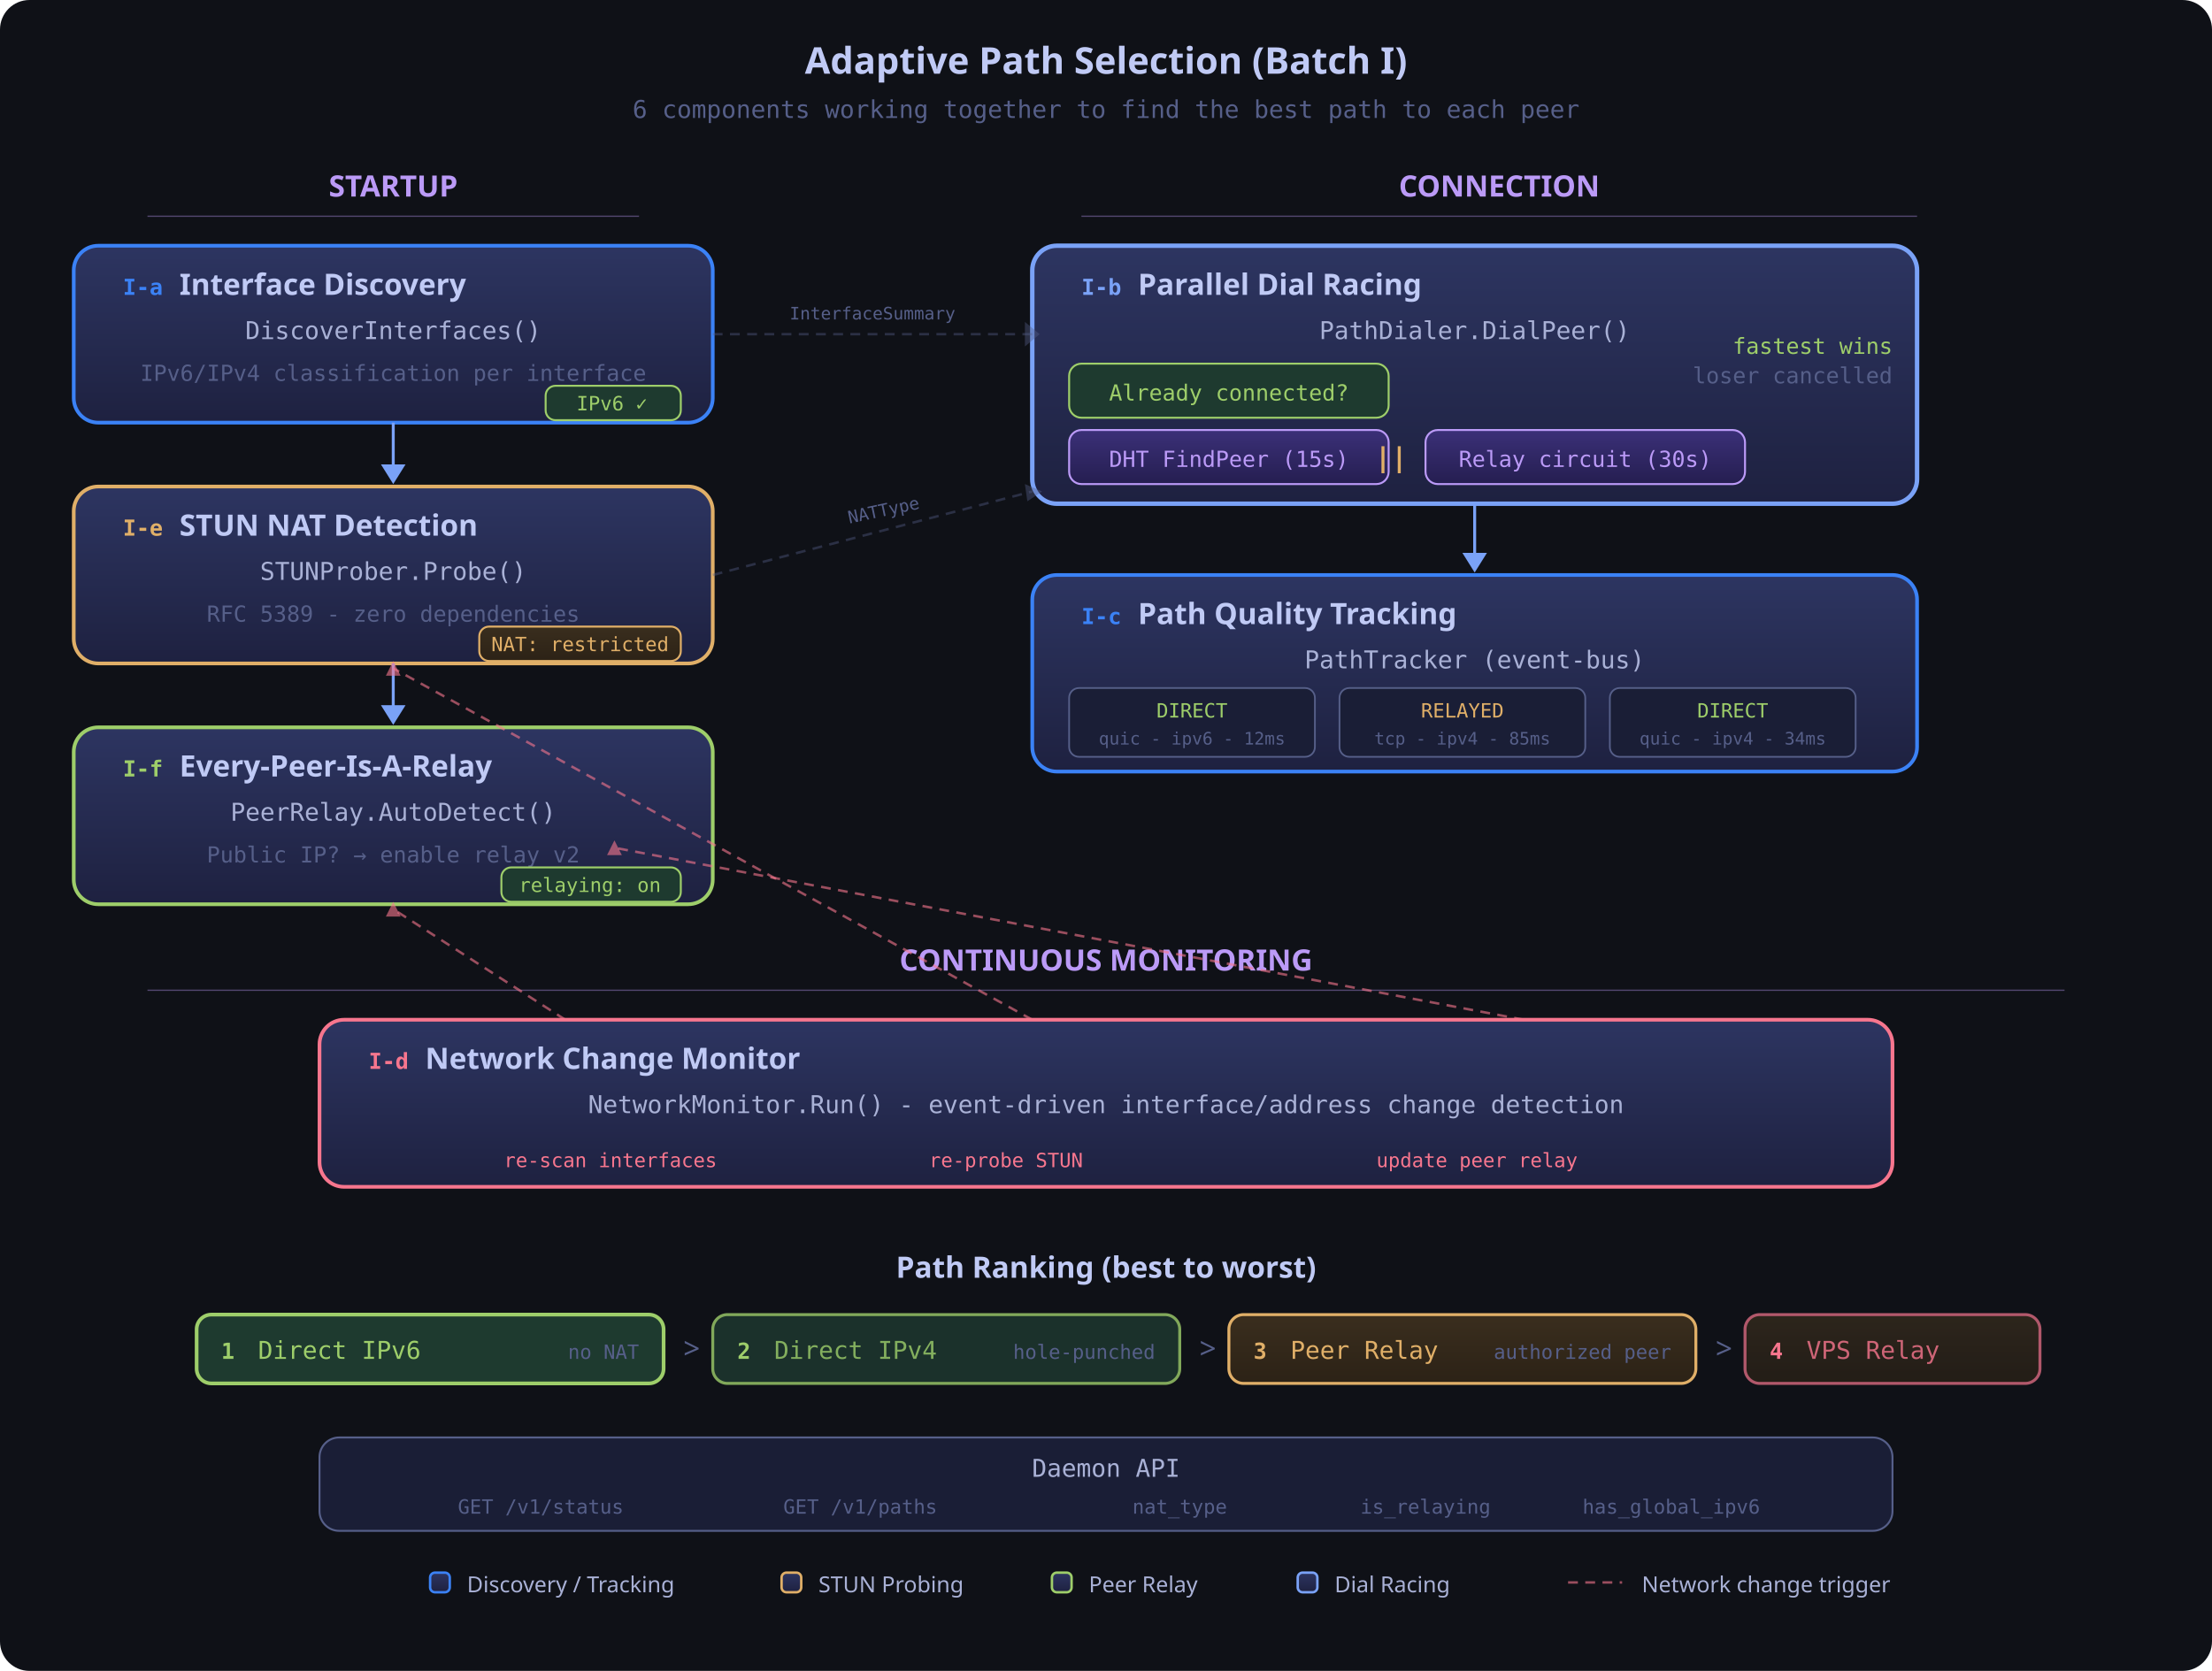
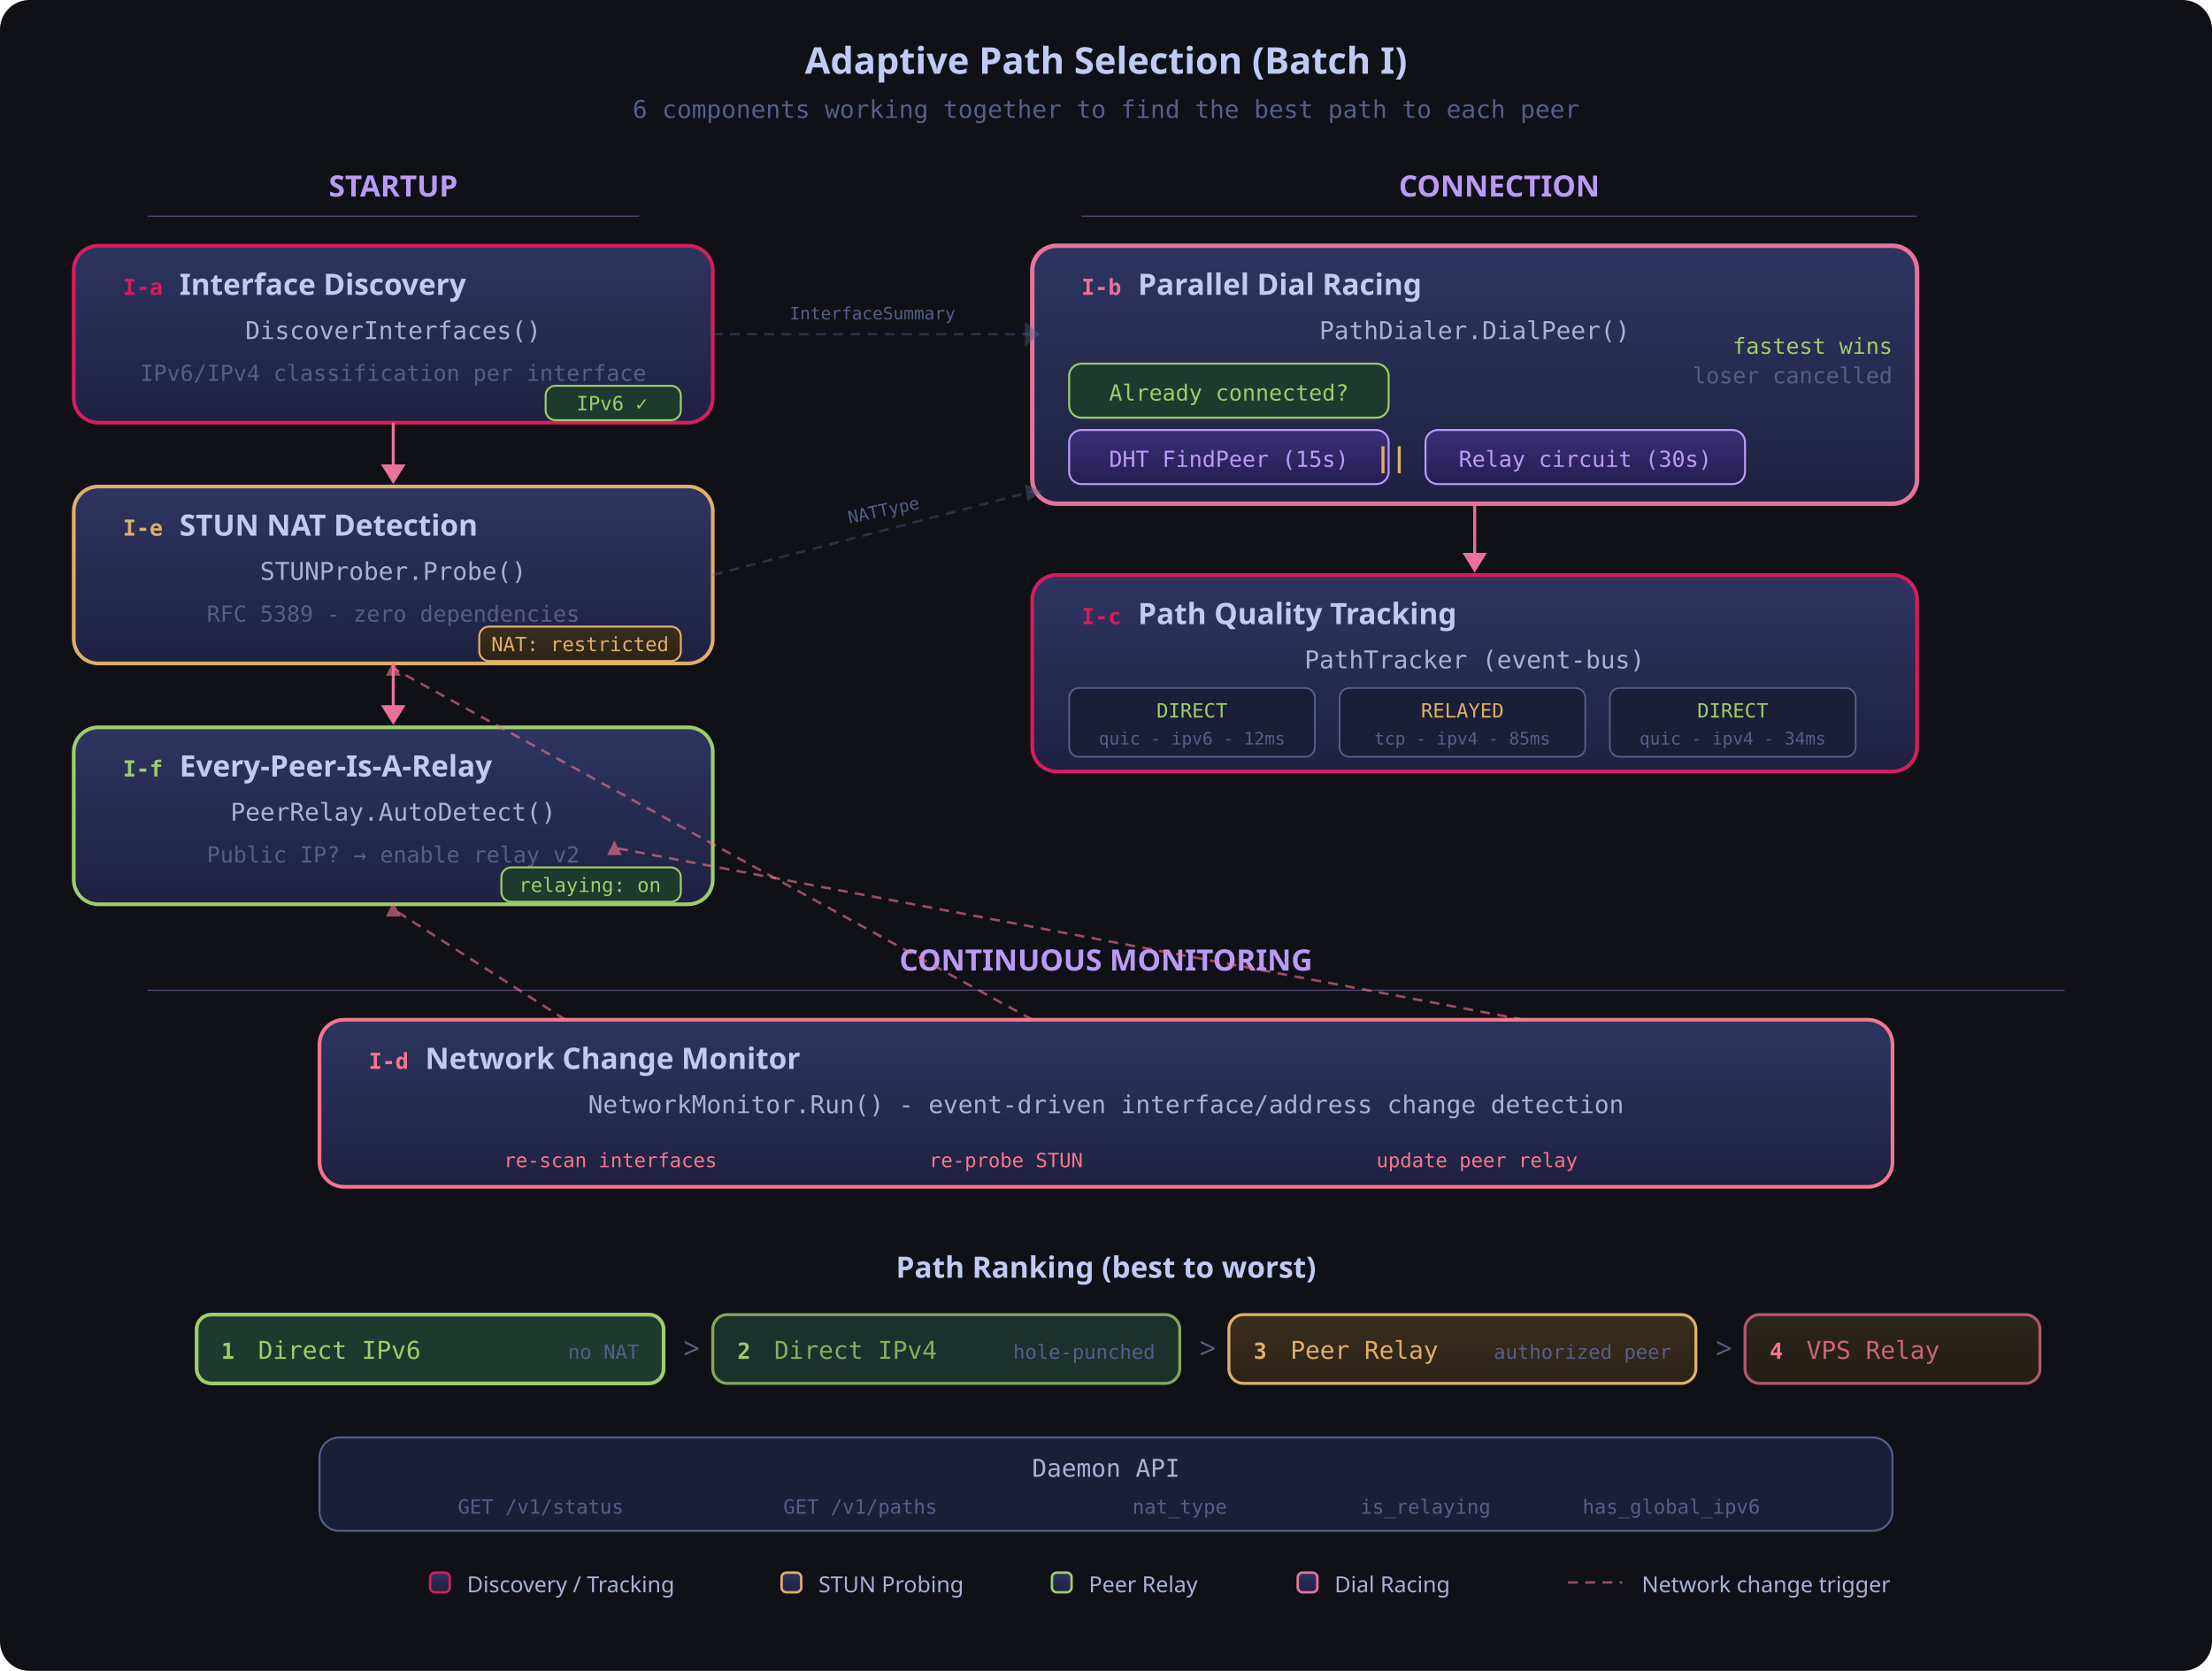
<svg xmlns="http://www.w3.org/2000/svg" viewBox="0 0 900 680" width="900" height="680">
  <defs>
    <linearGradient id="nodeFill" x1="0%" y1="0%" x2="0%" y2="100%">
      <stop offset="0%" style="stop-color:#2d3561;stop-opacity:1" />
      <stop offset="100%" style="stop-color:#1e2140;stop-opacity:1" />
    </linearGradient>
    <linearGradient id="relayFill" x1="0%" y1="0%" x2="0%" y2="100%">
      <stop offset="0%" style="stop-color:#3b3078;stop-opacity:1" />
      <stop offset="100%" style="stop-color:#251e50;stop-opacity:1" />
    </linearGradient>
    <linearGradient id="greenFill" x1="0%" y1="0%" x2="0%" y2="100%">
      <stop offset="0%" style="stop-color:#1e3a2f;stop-opacity:1" />
      <stop offset="100%" style="stop-color:#162c24;stop-opacity:1" />
    </linearGradient>
    <linearGradient id="amberFill" x1="0%" y1="0%" x2="0%" y2="100%">
      <stop offset="0%" style="stop-color:#3a2e1e;stop-opacity:1" />
      <stop offset="100%" style="stop-color:#2c2216;stop-opacity:1" />
    </linearGradient>
    <filter id="glow">
      <feGaussianBlur stdDeviation="3" result="coloredBlur" />
      <feMerge>
        <feMergeNode in="coloredBlur" />
        <feMergeNode in="SourceGraphic" />
      </feMerge>
    </filter>
  </defs>
  <rect width="900" height="680" rx="12" fill="#0f1117" />
  <text x="450" y="30" font-family="system-ui, sans-serif" font-size="15" fill="#c0caf5" text-anchor="middle" font-weight="700">Adaptive Path Selection (Batch I)</text>
  <text x="450" y="48" font-family="SF Mono, monospace" font-size="10" fill="#565f89" text-anchor="middle">6 components working together to find the best path to each peer</text>
  <text x="160" y="80" font-family="system-ui, sans-serif" font-size="12" fill="#bb9af7" text-anchor="middle" font-weight="600">STARTUP</text>
  <line x1="60" y1="88" x2="260" y2="88" stroke="#bb9af7" stroke-width="0.5" opacity="0.4" />
-   <rect x="30" y="100" width="260" height="72" rx="10" fill="url(#nodeFill)" stroke="#3b82f6" stroke-width="1.5" />
-   <text x="50" y="120" font-family="SF Mono, monospace" font-size="9" fill="#3b82f6" font-weight="700">I-a</text>
+   <rect x="30" y="100" width="260" height="72" rx="10" fill="url(#nodeFill)" stroke="#da1c5c" stroke-width="1.5" />
+   <text x="50" y="120" font-family="SF Mono, monospace" font-size="9" fill="#da1c5c" font-weight="700">I-a</text>
  <text x="73" y="120" font-family="system-ui, sans-serif" font-size="12" fill="#c0caf5" font-weight="600">Interface Discovery</text>
  <text x="160" y="138" font-family="SF Mono, monospace" font-size="10" fill="#a9b1d6" text-anchor="middle">DiscoverInterfaces()</text>
  <text x="160" y="155" font-family="SF Mono, monospace" font-size="9" fill="#565f89" text-anchor="middle">IPv6/IPv4 classification per interface</text>
  <rect x="222" y="157" width="55" height="14" rx="4" fill="#1e3a2f" stroke="#9ece6a" stroke-width="0.8" />
  <text x="249" y="167" font-family="SF Mono, monospace" font-size="8" fill="#9ece6a" text-anchor="middle">IPv6 ✓</text>
-   <line x1="160" y1="172" x2="160" y2="192" stroke="#7aa2f7" stroke-width="1.2" />
-   <polygon points="155,189 165,189 160,197" fill="#7aa2f7" />
+   <line x1="160" y1="172" x2="160" y2="192" stroke="#e8729a" stroke-width="1.2" />
+   <polygon points="155,189 165,189 160,197" fill="#e8729a" />
  <rect x="30" y="198" width="260" height="72" rx="10" fill="url(#nodeFill)" stroke="#e0af68" stroke-width="1.5" />
  <text x="50" y="218" font-family="SF Mono, monospace" font-size="9" fill="#e0af68" font-weight="700">I-e</text>
  <text x="73" y="218" font-family="system-ui, sans-serif" font-size="12" fill="#c0caf5" font-weight="600">STUN NAT Detection</text>
  <text x="160" y="236" font-family="SF Mono, monospace" font-size="10" fill="#a9b1d6" text-anchor="middle">STUNProber.Probe()</text>
  <text x="160" y="253" font-family="SF Mono, monospace" font-size="9" fill="#565f89" text-anchor="middle">RFC 5389 - zero dependencies</text>
  <rect x="195" y="255" width="82" height="14" rx="4" fill="url(#amberFill)" stroke="#e0af68" stroke-width="0.8" />
  <text x="236" y="265" font-family="SF Mono, monospace" font-size="8" fill="#e0af68" text-anchor="middle">NAT: restricted</text>
-   <line x1="160" y1="270" x2="160" y2="290" stroke="#7aa2f7" stroke-width="1.2" />
-   <polygon points="155,287 165,287 160,295" fill="#7aa2f7" />
+   <line x1="160" y1="270" x2="160" y2="290" stroke="#e8729a" stroke-width="1.2" />
+   <polygon points="155,287 165,287 160,295" fill="#e8729a" />
  <rect x="30" y="296" width="260" height="72" rx="10" fill="url(#nodeFill)" stroke="#9ece6a" stroke-width="1.5" />
  <text x="50" y="316" font-family="SF Mono, monospace" font-size="9" fill="#9ece6a" font-weight="700">I-f</text>
  <text x="73" y="316" font-family="system-ui, sans-serif" font-size="12" fill="#c0caf5" font-weight="600">Every-Peer-Is-A-Relay</text>
  <text x="160" y="334" font-family="SF Mono, monospace" font-size="10" fill="#a9b1d6" text-anchor="middle">PeerRelay.AutoDetect()</text>
  <text x="160" y="351" font-family="SF Mono, monospace" font-size="9" fill="#565f89" text-anchor="middle">Public IP? → enable relay v2</text>
  <rect x="204" y="353" width="73" height="14" rx="4" fill="#1e3a2f" stroke="#9ece6a" stroke-width="0.8" />
  <text x="240" y="363" font-family="SF Mono, monospace" font-size="8" fill="#9ece6a" text-anchor="middle">relaying: on</text>
  <text x="610" y="80" font-family="system-ui, sans-serif" font-size="12" fill="#bb9af7" text-anchor="middle" font-weight="600">CONNECTION</text>
  <line x1="440" y1="88" x2="780" y2="88" stroke="#bb9af7" stroke-width="0.5" opacity="0.4" />
-   <rect x="420" y="100" width="360" height="105" rx="10" fill="url(#nodeFill)" stroke="#7aa2f7" stroke-width="1.8" />
-   <text x="440" y="120" font-family="SF Mono, monospace" font-size="9" fill="#7aa2f7" font-weight="700">I-b</text>
+   <rect x="420" y="100" width="360" height="105" rx="10" fill="url(#nodeFill)" stroke="#e8729a" stroke-width="1.8" />
+   <text x="440" y="120" font-family="SF Mono, monospace" font-size="9" fill="#e8729a" font-weight="700">I-b</text>
  <text x="463" y="120" font-family="system-ui, sans-serif" font-size="12" fill="#c0caf5" font-weight="600">Parallel Dial Racing</text>
  <text x="600" y="138" font-family="SF Mono, monospace" font-size="10" fill="#a9b1d6" text-anchor="middle">PathDialer.DialPeer()</text>
  <rect x="435" y="148" width="130" height="22" rx="5" fill="#1e3a2f" stroke="#9ece6a" stroke-width="0.8" />
  <text x="500" y="163" font-family="SF Mono, monospace" font-size="9" fill="#9ece6a" text-anchor="middle">Already connected?</text>
  <rect x="435" y="175" width="130" height="22" rx="5" fill="url(#relayFill)" stroke="#bb9af7" stroke-width="0.8" />
  <text x="500" y="190" font-family="SF Mono, monospace" font-size="9" fill="#bb9af7" text-anchor="middle">DHT FindPeer (15s)</text>
  <rect x="580" y="175" width="130" height="22" rx="5" fill="url(#relayFill)" stroke="#bb9af7" stroke-width="0.8" />
  <text x="645" y="190" font-family="SF Mono, monospace" font-size="9" fill="#bb9af7" text-anchor="middle">Relay circuit (30s)</text>
  <text x="566" y="190" font-family="SF Mono, monospace" font-size="11" fill="#e0af68" text-anchor="middle" font-weight="700">||</text>
-   <line x1="600" y1="205" x2="600" y2="228" stroke="#7aa2f7" stroke-width="1.2" />
-   <polygon points="595,225 605,225 600,233" fill="#7aa2f7" />
+   <line x1="600" y1="205" x2="600" y2="228" stroke="#e8729a" stroke-width="1.2" />
+   <polygon points="595,225 605,225 600,233" fill="#e8729a" />
  <text x="770" y="144" font-family="SF Mono, monospace" font-size="9" fill="#9ece6a" text-anchor="end">fastest wins</text>
  <text x="770" y="156" font-family="SF Mono, monospace" font-size="9" fill="#565f89" text-anchor="end">loser cancelled</text>
-   <rect x="420" y="234" width="360" height="80" rx="10" fill="url(#nodeFill)" stroke="#3b82f6" stroke-width="1.5" />
-   <text x="440" y="254" font-family="SF Mono, monospace" font-size="9" fill="#3b82f6" font-weight="700">I-c</text>
+   <rect x="420" y="234" width="360" height="80" rx="10" fill="url(#nodeFill)" stroke="#da1c5c" stroke-width="1.5" />
+   <text x="440" y="254" font-family="SF Mono, monospace" font-size="9" fill="#da1c5c" font-weight="700">I-c</text>
  <text x="463" y="254" font-family="system-ui, sans-serif" font-size="12" fill="#c0caf5" font-weight="600">Path Quality Tracking</text>
  <text x="600" y="272" font-family="SF Mono, monospace" font-size="10" fill="#a9b1d6" text-anchor="middle">PathTracker (event-bus)</text>
  <rect x="435" y="280" width="100" height="28" rx="4" fill="#1a1e36" stroke="#565f89" stroke-width="0.7" />
  <text x="485" y="292" font-family="SF Mono, monospace" font-size="8" fill="#9ece6a" text-anchor="middle">DIRECT</text>
  <text x="485" y="303" font-family="SF Mono, monospace" font-size="7" fill="#565f89" text-anchor="middle">quic - ipv6 - 12ms</text>
  <rect x="545" y="280" width="100" height="28" rx="4" fill="#1a1e36" stroke="#565f89" stroke-width="0.7" />
  <text x="595" y="292" font-family="SF Mono, monospace" font-size="8" fill="#e0af68" text-anchor="middle">RELAYED</text>
  <text x="595" y="303" font-family="SF Mono, monospace" font-size="7" fill="#565f89" text-anchor="middle">tcp - ipv4 - 85ms</text>
  <rect x="655" y="280" width="100" height="28" rx="4" fill="#1a1e36" stroke="#565f89" stroke-width="0.7" />
  <text x="705" y="292" font-family="SF Mono, monospace" font-size="8" fill="#9ece6a" text-anchor="middle">DIRECT</text>
  <text x="705" y="303" font-family="SF Mono, monospace" font-size="7" fill="#565f89" text-anchor="middle">quic - ipv4 - 34ms</text>
  <text x="450" y="395" font-family="system-ui, sans-serif" font-size="12" fill="#bb9af7" text-anchor="middle" font-weight="600">CONTINUOUS MONITORING</text>
  <line x1="60" y1="403" x2="840" y2="403" stroke="#bb9af7" stroke-width="0.5" opacity="0.4" />
  <rect x="130" y="415" width="640" height="68" rx="10" fill="url(#nodeFill)" stroke="#f7768e" stroke-width="1.5" />
  <text x="150" y="435" font-family="SF Mono, monospace" font-size="9" fill="#f7768e" font-weight="700">I-d</text>
  <text x="173" y="435" font-family="system-ui, sans-serif" font-size="12" fill="#c0caf5" font-weight="600">Network Change Monitor</text>
  <text x="450" y="453" font-family="SF Mono, monospace" font-size="10" fill="#a9b1d6" text-anchor="middle">NetworkMonitor.Run() - event-driven interface/address change detection</text>
  <text x="205" y="475" font-family="SF Mono, monospace" font-size="8" fill="#f7768e">re-scan interfaces</text>
  <text x="378" y="475" font-family="SF Mono, monospace" font-size="8" fill="#f7768e">re-probe STUN</text>
  <text x="560" y="475" font-family="SF Mono, monospace" font-size="8" fill="#f7768e">update peer relay</text>
  <line x1="230" y1="415" x2="160" y2="370" stroke="#f7768e" stroke-width="1" stroke-dasharray="4,3" opacity="0.6" />
  <polygon points="157,373 163,373 160,367" fill="#f7768e" opacity="0.6" />
  <line x1="420" y1="415" x2="160" y2="272" stroke="#f7768e" stroke-width="1" stroke-dasharray="4,3" opacity="0.6" />
  <polygon points="157,275 163,275 160,269" fill="#f7768e" opacity="0.6" />
  <line x1="620" y1="415" x2="250" y2="345" stroke="#f7768e" stroke-width="1" stroke-dasharray="4,3" opacity="0.6" />
  <polygon points="247,348 253,348 250,342" fill="#f7768e" opacity="0.6" />
  <text x="450" y="520" font-family="system-ui, sans-serif" font-size="12" fill="#c0caf5" text-anchor="middle" font-weight="600">Path Ranking (best to worst)</text>
  <rect x="80" y="535" width="190" height="28" rx="6" fill="#1e3a2f" stroke="#9ece6a" stroke-width="1.5" />
  <text x="90" y="553" font-family="SF Mono, monospace" font-size="9" fill="#9ece6a" font-weight="700">1</text>
  <text x="105" y="553" font-family="SF Mono, monospace" font-size="10" fill="#9ece6a">Direct IPv6</text>
  <text x="260" y="553" font-family="SF Mono, monospace" font-size="8" fill="#565f89" text-anchor="end">no NAT</text>
  <rect x="290" y="535" width="190" height="28" rx="6" fill="#1e3a2f" stroke="#9ece6a" stroke-width="1.2" opacity="0.8" />
  <text x="300" y="553" font-family="SF Mono, monospace" font-size="9" fill="#9ece6a" font-weight="700">2</text>
  <text x="315" y="553" font-family="SF Mono, monospace" font-size="10" fill="#9ece6a" opacity="0.8">Direct IPv4</text>
  <text x="470" y="553" font-family="SF Mono, monospace" font-size="8" fill="#565f89" text-anchor="end">hole-punched</text>
  <rect x="500" y="535" width="190" height="28" rx="6" fill="url(#amberFill)" stroke="#e0af68" stroke-width="1.2" />
  <text x="510" y="553" font-family="SF Mono, monospace" font-size="9" fill="#e0af68" font-weight="700">3</text>
  <text x="525" y="553" font-family="SF Mono, monospace" font-size="10" fill="#e0af68">Peer Relay</text>
  <text x="680" y="553" font-family="SF Mono, monospace" font-size="8" fill="#565f89" text-anchor="end">authorized peer</text>
  <rect x="710" y="535" width="120" height="28" rx="6" fill="url(#amberFill)" stroke="#f7768e" stroke-width="1.2" opacity="0.7" />
  <text x="720" y="553" font-family="SF Mono, monospace" font-size="9" fill="#f7768e" font-weight="700">4</text>
  <text x="735" y="553" font-family="SF Mono, monospace" font-size="10" fill="#f7768e" opacity="0.8">VPS Relay</text>
  <text x="278" y="553" font-family="system-ui, sans-serif" font-size="12" fill="#565f89">&gt;</text>
  <text x="488" y="553" font-family="system-ui, sans-serif" font-size="12" fill="#565f89">&gt;</text>
  <text x="698" y="553" font-family="system-ui, sans-serif" font-size="12" fill="#565f89">&gt;</text>
  <rect x="130" y="585" width="640" height="38" rx="8" fill="#1a1e36" stroke="#565f89" stroke-width="0.8" />
  <text x="450" y="601" font-family="SF Mono, monospace" font-size="10" fill="#a9b1d6" text-anchor="middle">Daemon API</text>
  <text x="220" y="616" font-family="SF Mono, monospace" font-size="8" fill="#565f89" text-anchor="middle">GET /v1/status</text>
  <text x="350" y="616" font-family="SF Mono, monospace" font-size="8" fill="#565f89" text-anchor="middle">GET /v1/paths</text>
  <text x="480" y="616" font-family="SF Mono, monospace" font-size="8" fill="#565f89" text-anchor="middle">nat_type</text>
  <text x="580" y="616" font-family="SF Mono, monospace" font-size="8" fill="#565f89" text-anchor="middle">is_relaying</text>
  <text x="680" y="616" font-family="SF Mono, monospace" font-size="8" fill="#565f89" text-anchor="middle">has_global_ipv6</text>
-   <rect x="175" y="640" width="8" height="8" rx="2" fill="url(#nodeFill)" stroke="#3b82f6" stroke-width="1" />
+   <rect x="175" y="640" width="8" height="8" rx="2" fill="url(#nodeFill)" stroke="#da1c5c" stroke-width="1" />
  <text x="190" y="648" font-family="system-ui, sans-serif" font-size="9" fill="#a9b1d6">Discovery / Tracking</text>
  <rect x="318" y="640" width="8" height="8" rx="2" fill="url(#nodeFill)" stroke="#e0af68" stroke-width="1" />
  <text x="333" y="648" font-family="system-ui, sans-serif" font-size="9" fill="#a9b1d6">STUN Probing</text>
  <rect x="428" y="640" width="8" height="8" rx="2" fill="url(#nodeFill)" stroke="#9ece6a" stroke-width="1" />
  <text x="443" y="648" font-family="system-ui, sans-serif" font-size="9" fill="#a9b1d6">Peer Relay</text>
-   <rect x="528" y="640" width="8" height="8" rx="2" fill="url(#nodeFill)" stroke="#7aa2f7" stroke-width="1" />
+   <rect x="528" y="640" width="8" height="8" rx="2" fill="url(#nodeFill)" stroke="#e8729a" stroke-width="1" />
  <text x="543" y="648" font-family="system-ui, sans-serif" font-size="9" fill="#a9b1d6">Dial Racing</text>
  <line x1="638" y1="644" x2="660" y2="644" stroke="#f7768e" stroke-width="1" stroke-dasharray="4,3" opacity="0.6" />
  <text x="668" y="648" font-family="system-ui, sans-serif" font-size="9" fill="#a9b1d6">Network change trigger</text>
  <line x1="290" y1="136" x2="420" y2="136" stroke="#565f89" stroke-width="1" stroke-dasharray="4,3" opacity="0.4" />
  <polygon points="417,131 417,141 423,136" fill="#565f89" opacity="0.4" />
  <text x="355" y="130" font-family="SF Mono, monospace" font-size="7" fill="#565f89" text-anchor="middle">InterfaceSummary</text>
  <line x1="290" y1="234" x2="420" y2="200" stroke="#565f89" stroke-width="1" stroke-dasharray="4,3" opacity="0.4" />
  <polygon points="417,197 418,204 424,200" fill="#565f89" opacity="0.4" />
  <text x="360" y="210" font-family="SF Mono, monospace" font-size="7" fill="#565f89" text-anchor="middle" transform="rotate(-12, 360, 210)">NATType</text>
</svg>
